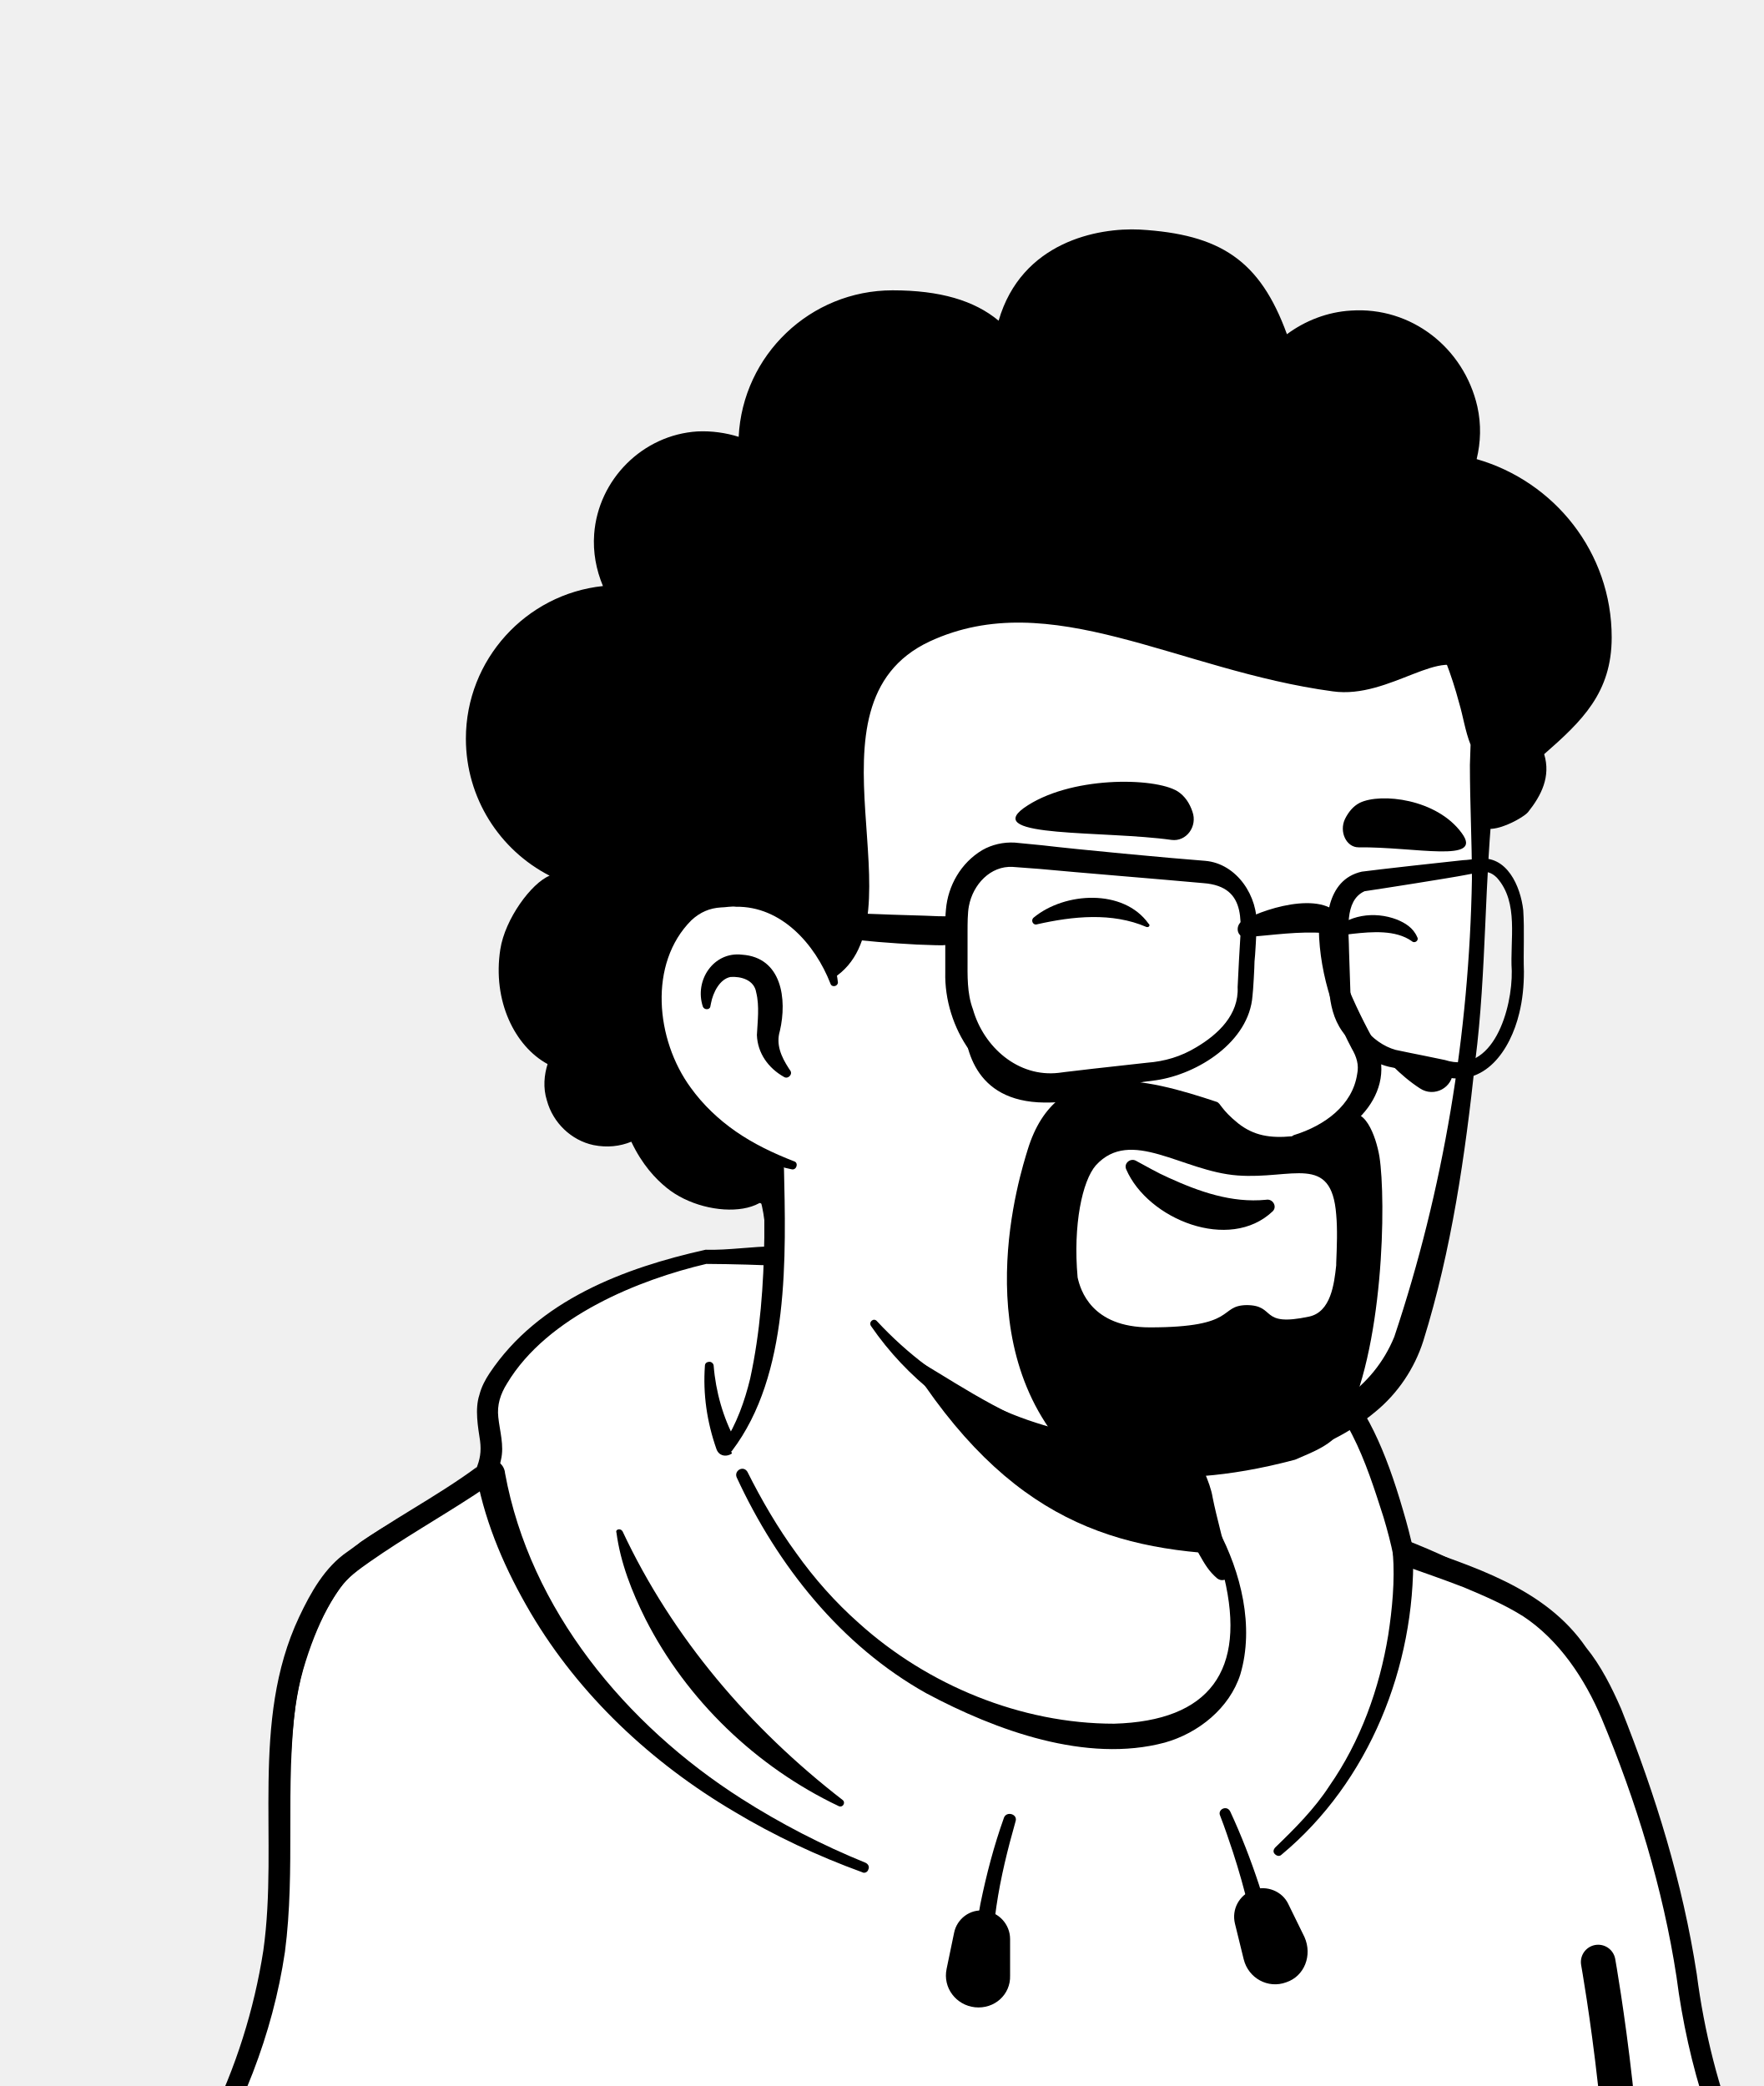
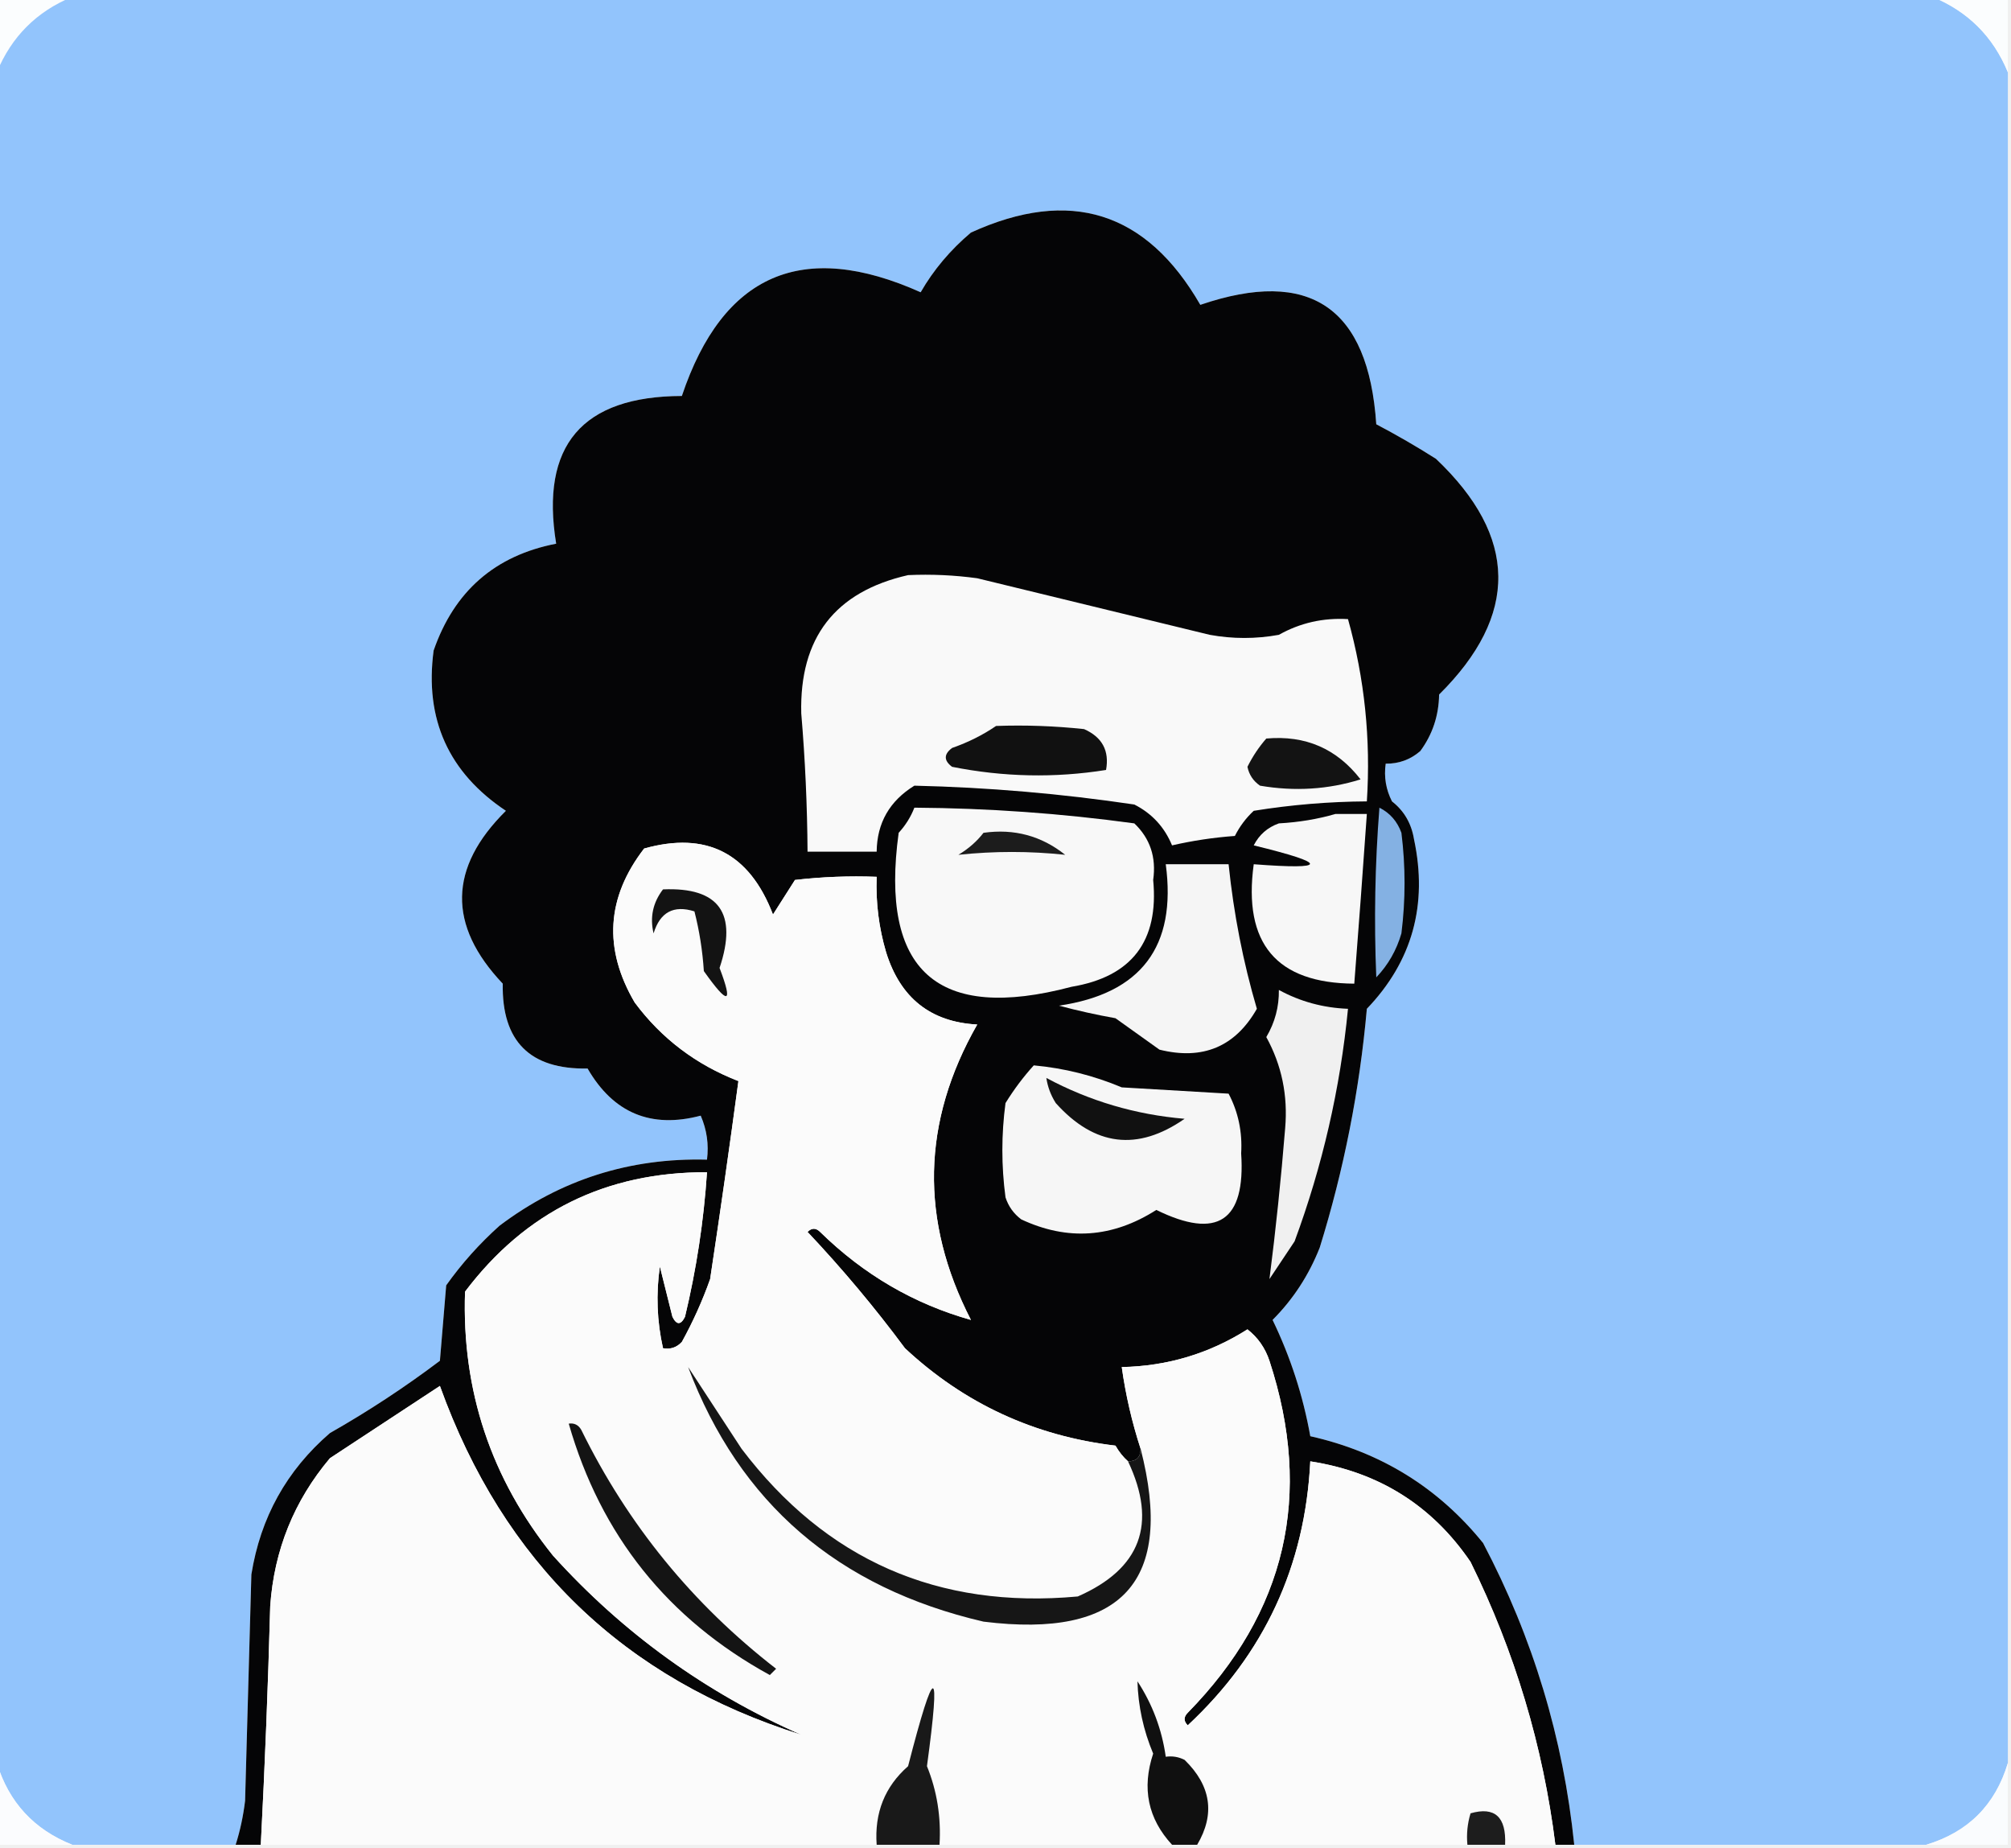
- <svg xmlns="http://www.w3.org/2000/svg">
-   <svg width="306" height="306" fill="none" style="z-index: 2; position: absolute; pointer-events: none;">
-     <path fill="#fff" d="M236.1 278.4c-.7.5-1.5 1-2.2 1.5-.8.5-1.5 1-2.3 1.4-.7.4-1.3.8-2 1.2-.1.1-.2.1-.3.2-2.3 1.4-4.7 2.7-7.1 3.9-.7.4-1.5.8-2.2 1.1 0 0-.1.1-.2.1l-2.4 1.2c-1.6.8-3.3 1.5-4.9 2.2-.8.4-1.7.7-2.5 1-.8.3-1.7.7-2.5 1-.8.3-1.7.7-2.5 1h-.1c-.8.3-1.7.6-2.5.9-1.8.6-3.7 1.2-5.5 1.8-.6.2-1.3.4-1.9.6-1.9.6-3.8 1.1-5.7 1.5-.7.2-1.4.3-2.2.5-1.8.4-3.7.8-5.5 1.2-.4.1-.7.1-1.1.2-.6.1-1.3.2-1.9.3-.9.1-1.7.3-2.6.4-.4.1-.8.1-1.2.2-.5.1-1.1.2-1.7.2-1.6.2-3.3.4-4.9.6-.5.1-1.1.1-1.6.2h-.1c-.7.1-1.4.1-2.1.2-.7.1-1.4.1-2.1.1-.4 0-.9.1-1.3.1-.8 0-1.5.1-2.2.1-1 0-1.9.1-2.9.1h-5c-42.2-.6-80.1-18.5-107.2-46.9 0 0 0-.1-.1-.1-3-2.7-.4-17.1 11.7-26.2 15.2-11.5 51.6-18.7 51.6-18.7s14.1-2.3 66.4 8.6c30.6 6.4 53.9 15.7 66.9 40.9 2.7 5.2 5.4 13.2-4.1 17.4Z" />
-     <path fill="#000" d="M173.6 219c19.2 3.9 39.7 8.1 55.5 20.8 5.3 4.3 8.8 10.6 11.7 16.7 1.4 3 2.8 6.1 3.9 9.4.6 2.2 1.5 4.7 1 7.3-.1.7-.7 1.6-1.2 2.1-2.3 2.3-4.8 3.7-7.3 5.5-14.7 10.2-31.6 17.4-49.1 21.2-39 8.5-81.2 1.9-115.5-18.6-11.4-6.9-21.9-15.3-30.9-25.2-1-1.2-1-3.2-1-4.5.1-3 .9-5.9 1.9-8.6 2.4-6.2 5.5-12.4 10.8-16.7 3.8-2.6 7.9-4.8 12.1-6.6 13.2-5.6 27.1-9.5 41.4-11.1 1.2-.1 1.4 1.6.2 1.8-13.7 2.8-27.3 7-40 12.7-4.6 2.3-9.5 4.3-13.2 7.9-3.5 3.8-6 8.5-8 13.3-1.3 2.9-2.2 7.5-1.8 9.8 6.3 7.5 13.7 14.1 21.7 19.8 43.8 30.6 110.3 32.6 156.9 7.1 4.2-2.3 8.3-4.9 12.2-7.6 1.9-1.3 3.9-2.4 5.4-3.9.1-.1 0 0 0 .1s-.1.2-.1.2c.1-1.2-.3-2.8-.8-4.4-1.8-5.8-4.7-11.9-7.8-17.2-4.9-7.9-13.2-12.9-21.6-16.9-5.8-2.7-11.9-4.8-18.1-6.8-6.2-2-12.5-3.7-18.8-5.2-1.6-.4-1.1-2.7.5-2.4Z" />
-   </svg>
-   <svg width="306" height="343" fill="none" style="z-index: 3; position: absolute; pointer-events: none;">
-     <path fill="#fff" d="M249.8 292.6c-1.9-14.8-10.3-39.7-15.4-46.4-5.6-7.3-7.9-9.6-26.6-15.9-1-5-4.7-17.6-9.1-22.9-6.7-10.1-25-12.4-30.5-11.2 0 0-29.6-10.4-63.7-10.4-10.8 2.4-23.3 7.3-30.1 17.6-4.6 6.8.6 9-1.7 15.2-.6 1.6-14.6 9.6-20.3 14.4-2.6 2.1-5.5 7.4-7.5 14.3-4 14.1.3 33.6-4.7 50.6-9.6 32.8-29.1 42.6-29.1 42.6h258.4c-.2-.1-15.6-16.7-19.7-47.9Z" />
-     <path fill="#000" d="M248.3 292.8c-2-13.1-6-26.1-11.1-38.3-2.5-5.9-6.3-11.6-11.6-15.1-2.7-1.7-5.7-3-8.8-4.3-3.1-1.2-6.3-2.3-9.4-3.4-.5-.2-.9-.6-1-1.1-.4-2-.9-3.9-1.5-5.9-2.6-8.1-5.4-17.1-13-21.8-5.8-3.5-12.7-5.2-19.4-5.5-1.3 0-2.7 0-3.9.2h-.4c-.1 0-.3 0-.4-.1-4.8-2.3-10.1-3.7-15.3-5.1-15.6-3.6-31.9-5.1-47.9-5.2-9.8 2.3-23.5 7.7-29.5 17.7-1 1.6-1.5 3.2-1.3 5 .2 2 .9 4.2.4 6.3-.2.9-.4 1.9-.8 2.7-.8 1.1-2.1 1.8-3.1 2.5-5.2 3.4-10.5 6.4-15.5 9.9-1.7 1.2-3.3 2.3-4.5 4-3.5 5-5.6 11-6.5 17-1.6 12.2 0 24.6-1.6 36.8-1.8 12.2-6.5 24-13.1 34.4-4.6 7-10.2 13.5-17.3 18l-.7-2.8h258.4l-1.1 2.5c-3-3.4-5.4-7.1-7.6-11-6.8-11.4-10.8-24.3-12.5-37.4Zm3-.4c1.1 8.5 3.2 16.9 6.4 24.9 3.2 7.9 7.2 15.6 12.8 22.1.8.9.1 2.6-1.1 2.5H11c-.8 0-1.5-.7-1.5-1.5 0-.6.3-1.1.8-1.3 1.6-.9 3.2-2.2 4.7-3.5 13.1-11.8 21.3-29.3 24-46.7 2.3-16.3-2-33.9 5.3-49.4 1.7-3.6 3.8-7.4 7.2-9.7 6.2-4.6 13-8 19.1-12.5.1 0 .1-.1.1-.1-.1.1-.2.3-.2.4.6-1.4.8-2.6.6-4.2-.3-2-.8-4.7-.1-6.8.3-1.2.9-2.3 1.5-3.2 7.2-10.8 19.9-15.6 32-18.3 3.4.1 6.9-.5 10.3-.5 4.7 0 9.5.7 14.2 1.3 13.5 2.1 26.5 5.7 39.8 8.6l-.9-.1c3.1-.6 6-.3 9 .1 19.2 2.9 25.7 11.3 30.9 29.2.6 2 1.1 4 1.6 6.1l-1-1.2c9.6 3.4 20.4 6.5 26.5 15.4 2.2 2.7 3.8 5.9 5.2 9.1 5.1 12.8 9.1 25.7 11.2 39.3Z" />
-     <path fill="#000" d="M92.2 226.8c7.4 15.8 18.9 29.2 32.6 39.8.5.4 0 1.2-.6.9-12.2-5.8-22.5-15.7-28.6-27.7-2-4-3.7-8.3-4.3-12.8-.2-.5.6-.7.9-.2ZM209.3 230.1c.3 16.7-6.5 33.8-19.5 44.6-.3.3-.7.2-1-.1-.3-.3-.2-.7.1-1 2.9-2.8 5.8-5.7 8-9.1 4.6-6.6 7.4-14.4 8.7-22.3.6-3.9 1-8.1.7-12-.1-1.9 2.9-2.1 3-.1ZM150.4 269.8c-2.3 8.1-4.2 16.9-3.1 25.3.3 1.9-2.6 2.4-3 .4-.5-4.6.1-9.1.9-13.5.9-4.4 2-8.6 3.5-12.8.4-1 2.1-.5 1.7.6ZM182.2 268.3c3.3 7.1 5.6 14.5 7.4 22 .2.8-.3 1.6-1.1 1.8-.8.2-1.6-.3-1.8-1.1-1-5.6-2.3-11.2-4.1-16.7-.6-1.8-1.2-3.6-1.9-5.4-.4-.9 1-1.6 1.5-.6Z" />
-     <path fill="#000" d="M74.8 218.2c3.7 20.2 17.9 37.3 35 48.2 5.8 3.7 12 6.9 18.4 9.5.4.2.6.6.4 1-.1.4-.6.6-.9.4-6.6-2.4-13-5.4-19-9-12.2-7.2-22.9-17.2-30.1-29.4-3.7-6.3-6.6-12.9-8-20.1-.2-1.2.6-2.3 1.8-2.5 1.1-.3 2.3.6 2.4 1.9ZM144.4 297.3c-2.8-.3-4.8-2.9-4.2-5.7l1.1-5.3c.4-2.1 2.4-3.6 4.5-3.3 2.1.2 3.8 2 3.8 4.2v5.4c.1 2.8-2.3 5-5.2 4.7ZM190.5 293.6c-2.7 1-5.6-.6-6.3-3.4l-1.3-5.3c-.5-2.1.6-4.2 2.7-5 2-.7 4.3.2 5.2 2.1l2.4 4.9c1.2 2.7 0 5.8-2.7 6.7Z" />
-     <path stroke="#000" stroke-linecap="round" stroke-linejoin="round" stroke-miterlimit="10" stroke-width="5.126" d="M60.2 340.4s-.9-22.3-3.9-28.3M236.7 290.6s5.6 31.4 3.4 49.8M220.6 320.8s-14.8 2.2-27.8 1.6" />
-     <path fill="#000" d="M106.1 214.6c-1.4-4-2-8.1-1.7-12.3 0-.4.3-.6.7-.6.3 0 .6.3.6.6.3 3.8 1.4 7.7 3.2 11 .9 2-2.1 3.3-2.8 1.3ZM173.7 219.9c-2.8-6.3-9.7-9.5-15.8-11.7-3.8-1.2-8-2.1-12-2.7-9.7-1.5-23.4-3.8-33.1-4.8-.1 0-.1-.2 0-.2 2.8-.3 5.6-.3 8.4-.3 8.4.2 16.8 1.1 25.1 2.4 8.3 1.3 17.2 3.8 23.5 9.8 2 2.1 3.8 4.5 4.3 7.4.1.3-.3.4-.4.1Z" />
-   </svg>
-   <svg width="306" height="306" fill="none" style="z-index: 4; position: absolute; pointer-events: none;">
-     <path fill="#fff" d="M182.999 245.6c-2.1 10.3-15.7 16.5-38.6 7.2-23.8-9.6-34.1-32.5-36.7-39.3 14.1-26.4 4.3-44.7 4.3-44.7 32.5-2.8 60.9 35.2 60.9 35.2l4.4 18.8c.4 1.6 1.2 3 2.4 4 2.1 3.7 4.6 12.2 3.3 18.8Z" />
-     <path fill="#000" d="M107.2 213.8c1.9-2.9 3.1-6.3 3.9-9.6 1.5-6.9 2-13.9 2.1-20.9v-2.6c-.3-2.6-1.2-5.3-2.2-7.7-1.3-3.2 3.4-5.2 4.9-2 .2.4.2 1.1.2 1.5.3 13.6.9 31.1-7.7 42.4-.6.6-1.8-.3-1.2-1.1ZM173.999 203.8c1.5.9 2 2.1 2.2 3.3.6 2.4.4 5 1 7.5.5 2.4 2 4.7 2.4 7.2.5 2.6 2 8.1 2.6 10.8.2.6-.2 1.3-.9 1.4-.4.1-.7 0-1-.2-1.3-1.1-1.9-2.2-2.7-3.6-1.3-2.4-2.2-4.6-3-7.3-.7-2.4-.4-5-1-7.5-.5-2.4-1.9-4.7-2.4-7.2-.3-1.2-.4-2.5.5-4 .6-.6 1.6-.8 2.3-.4Z" />
-     <path fill="#000" d="M181.2 230.2c-19.1-1-34.7-7-49.9-34.1 12.8 11.3 27.9 15.6 43.8 17.6l2.1 9.2c.4 1.6 2.8 6.3 4 7.3Z" />
-     <path fill="#000" d="M180.4 226.5c3.4 6.4 5.4 14.4 3.3 21.5-1.6 5-6.2 8.7-11.2 10.1-11.6 3.1-25-1.8-35.3-7.3-12.7-7.1-22.1-19-28.1-32-.4-1 1-1.8 1.6-.8 2.1 4.2 4.5 8.3 7.2 12 2.7 3.8 5.8 7.3 9.3 10.4 10.2 9.2 24 14.9 37.8 14.9 14.2-.4 19.6-7.9 16.3-21.7-.5-2.2-1.3-4.5-2.4-6.4-.6-.8.9-1.7 1.5-.7Z" />
-     <path fill="#fff" d="M219.1 106.4c1.8 8.4.4 14-.4 37.2-.8 22.8-7.4 55-15.5 63.1-6.2 6.1-26.1 10.9-43.8 6.4-9-2.3-16.6-7.5-22.8-11.2-7.8-4.7-14.6-19.2-20.2-28.5-4.4-7.3-4 1.5-9.7-4.8-7.9-8.6-17.4-25.9-12.7-56.5 7.6-49.6 46.9-55.4 76-49.9 29.3 5.5 44.3 22.1 49.1 44.2Z" />
-     <path fill="#000" d="M111.7 177.4c-2.3-3.8-5.3-7.2-8-10.8-4-5.5-7-11.8-9-18.3-8.7-27.8-3.4-64.2 22.9-80.6 23.9-15.2 70.3-9.7 89.7 11.1 7.3 7.5 12 17.3 14 27.5.1.6.4 1.7.5 2.3.1.5.4 1.1.3 1.7-.2 2.2-.6 4.4-.8 6.6-1.5 13.3-1.1 26.9-2.8 40.2-1.5 14-3.5 28-7.7 41.5-1.3 4.1-3.8 7.8-7.1 10.5-7.4 6.2-17.1 8.3-26.4 8.7-18.6.9-37.5-5.7-48.3-21.4-.4-.6.4-1.3.9-.7 9 9.7 21.2 15.9 34.2 17.3 14.4 1.7 36.1.4 42.4-15 7.3-21.8 11.1-44.9 11.5-67.8 0-5.6-.3-11.2-.3-16.9 0-.7.1-2.3.1-3 0-.1 0 0 0 0 0 .1 0 .1 0 0-.8-2-1.1-4.2-1.7-6.2-2.2-8.3-6.2-16.2-11.9-22.5-18.9-21.2-61-26.5-84.6-10.6-18.7 12.4-23.7 36.2-25 57.2-1.1 15.7 3.5 31.1 15.4 41.9l4.7 4.9c2 2.2-1.4 4.8-3 2.4Z" />
-     <path fill="#fff" d="M123.5 145.6s-3.1-15-17.7-13.2c-12.6 1.6-17 31.8 11.6 40.2" />
-     <path fill="#000" d="M116.1 159.5c-2.3-1.3-3.9-3.5-4-6.2.1-2 .4-4.3-.1-6.3-.3-1.9-2.3-2.4-3.8-2.3-1.6.3-2.6 2.3-2.9 3.9 0 .1-.1.4-.1.5-.1.5-.9.5-1.1 0-1.3-3.9 1.6-8.2 5.8-7.7 5.9.4 6.7 6.6 5.6 11.3-.6 2 .2 3.8 1.3 5.5l.2.3c.5.6-.3 1.4-.9 1ZM196.101 135c1.5 7.1 4.3 13.7 7.8 19.9 3.1 7.6-4.9 14.8-12 14.5-.8 0-.9-1.1-.2-1.3 4.5-1.4 8.6-4.4 9.3-9 .3-1.4-.1-2.6-.8-3.8-3.3-6.2-5.3-13.3-4.8-20.3 0-.5.7-.5.7 0Z" />
-     <path fill="#000" d="M123 145.7c-2.3-5.9-7.3-11.5-14-11.4-.6-.1-1.6.1-2.2.1-1.7.1-3.1.7-4.4 1.9-6.4 6.4-5.3 17.7-.1 24.8 1.8 2.5 4.1 4.7 6.7 6.5 2.6 1.8 5.5 3.2 8.6 4.4.7.2.4 1.3-.3 1.2-6.7-1.4-13.1-4.7-17.5-10.2-6.8-8.2-8.2-21.9-.1-29.9 1.8-1.6 4.3-2.8 6.8-2.8.8 0 2-.2 2.8 0 4.2.2 8.2 2.3 10.8 5.6 2.3 2.8 3.6 6.2 4 9.6 0 .6-.9.8-1.1.2Z" />
-   </svg>
-   <svg width="306" height="306" fill="none" style="z-index: 5; position: absolute; pointer-events: none;">
-     <path fill="#000" d="M238.7 94.4c0-12.6-8.5-23.1-20-26.4.6-2.5.7-5.1.1-7.8-2-8.7-9.8-14.8-18.7-14.2-3.5.2-6.8 1.5-9.5 3.5-4-11-9.9-14.8-21.8-15.5-6.2-.3-17.5 1.8-20.9 13.5-3.6-3-8.7-4.5-15.7-4.5-12.2 0-22.2 9.6-22.8 21.7-1.9-.6-4-.9-6.1-.8-8.1.5-14.7 7.1-15.3 15.2-.2 2.7.3 5.3 1.3 7.7C77.9 88 69 97.7 69 109.4c0 8.8 5 16.5 12.4 20.3-2.7 1.1-6.6 6.4-7.3 10.9-1.2 7.7 2.2 14.4 7 17-.5 1.6-.7 3.5-.1 5.4.9 3.3 3.6 5.9 6.9 6.6 2 .4 3.9.2 5.6-.5 1.6 3.4 3.6 5.5 5.2 6.8 6.2 5.1 18.9 4.6 15.5-4.3v-.2c-25-9.6-20.5-37.5-8.3-39.1 12.8-1.6 16.8 9.8 17.5 12.6 13.7-8.8-5.8-40.5 14.3-49.9 17.9-8.3 36.7 4.3 59.7 7.4 8.5 1.2 16.5-7.2 20.1-2.5.7 2.1 1.3 4.2 1.8 6.4.9 3.9.2 7.6-.7 12.9-1.2 6.7 6.9 2.1 7.7 1.1 2-2.5 3.4-5.3 2.4-8.6 5.6-4.9 10-9.1 10-17.3Z" />
-   </svg>
-   <svg width="306" height="306" fill="none" style="z-index: 6; position: absolute; pointer-events: none;">
-     <path fill="#000" d="M173.5 124.4c2.2.3 3.9-2 3.1-4.2-.4-1.2-1.1-2.3-2.2-3-3.4-2.1-16.1-2.3-22.8 2.5-6 4.4 11.9 3.3 21.9 4.7ZM201.2 125.5c-1.8 0-2.9-2.3-2-4.2.5-1 1.2-1.9 2.2-2.4 3.1-1.5 11.4-.6 15.1 4.5 3.3 4.5-7 2-15.3 2.1ZM169.8 137.3c-5.1-2.2-10.9-1.6-16.2-.4-.6.2-1-.6-.5-1 4.6-3.8 13.3-4.3 17 .9.3.2.1.6-.3.5ZM209.1 139.4c-2.4-1.7-5.9-1.4-8.7-1.1-1 .1-2 .3-3.1.6-.3.1-.6-.4-.4-.6l.2-.2c2.5-2.6 6.4-3.2 9.8-1.9 1.2.5 2.4 1.2 3 2.6.3.5-.4 1-.8.6Z" />
-   </svg>
-   <svg width="306" height="306" fill="none" style="z-index: 7; position: absolute; pointer-events: none;">
-     <path fill="#000" d="M188.5 179.4c-6.4 6.1-18.5 1.2-21.7-6.2-.4-.9.6-1.7 1.4-1.3 1.7.9 3.2 1.8 4.8 2.5 4.6 2.1 9.4 3.8 14.5 3.3 1-.2 1.7 1 1 1.7Z" />
-   </svg>
-   <svg width="306" height="306" fill="none" style="z-index: 8; position: absolute; pointer-events: none;">
-     <path fill="#000" d="M204.3 171.3c-.5-3-2.3-8-5.1-5.8-1.1.9-6.8 2.7-7.9 2.8-3.2.3-5.6-.1-7.9-1.9-2.6-2.1-2.6-3-3.2-3.2-10.5-3.5-23.7-7-28 7.1-1 3.3-9.6 29.8 7.3 46.1 1.7.4 11.7 5.3 32.3-.2 2.5-1.1 5.7-2.2 7.1-4.8 6.1-11.3 6.4-33.7 5.4-40.1Zm-34 25.3c-8.7 0-10.3-5.6-10.7-7.4-.7-7.8.7-14.3 2.7-16.6 5.2-5.7 12.8.9 21 1.5 8.1.6 13.9-3.3 14.6 5.8.2 2.2.1 4.7 0 7.2v.3c-.3 2.8-.8 6.9-4 7.6-7.5 1.6-4.8-1.7-9.3-1.7-4.2.1-1.2 3.3-14.3 3.3Z" />
-   </svg>
-   <svg width="306" height="306" fill="none" style="z-index: 9; position: absolute; pointer-events: none;">
-     <path fill="#000" d="M174.7 157.5s-9.4 5.9-20 5.8c-10.6-.1-11.9-8.4-12-12.9 0 0 1.4 6.5 7.8 8.9 6.3 2.4 24.2-1.8 24.2-1.8ZM204.899 156.4s2.3 2.8 5.4 4.8c2.1 1.4 4.9-.1 4.9-2.6 0 0-5.8.3-10.3-2.2Z" />
-     <path fill="#000" d="M178.2 130.8c-5.4-.5-19-1.6-24.2-2.1l-4-.3c-3.3-.2-5.9 2.6-6.5 5.8-.2 1-.2 2.7-.2 3.7v4.1c0 2.5-.1 5.1.8 7.5 1.6 5.6 6.7 10.1 12.7 9.4.6-.1 4.3-.5 5-.6l8.1-.9c2.6-.2 5-.9 7.3-2.3 3.2-1.9 6.3-4.8 6.1-8.9l.2-4c.2-5 1.6-10.9-5.3-11.4Zm.3-3.3c4.7.4 7.9 5.3 7.6 9.8 0 .6-.2 4.4-.3 5.1 0 .8-.2 4.4-.3 5.1-.5 6.8-8.1 11.6-14.3 12.5-3.2.4-9.9 1.3-13.1 1.7-.8.1-1.9.2-2.7.3-.4 0-1.3-.1-1.7-.1-8.5-1.1-13.9-9.8-13.7-17.9v-6.1c0-.7 0-2.5.1-3.2.3-3.5 2.2-6.9 5.4-8.8 1.4-.8 3.1-1.2 4.8-1.1l4.1.4c5 .6 18.8 1.9 24.1 2.3ZM201.7 129.1c2.2-.3 13-1.5 15-1.7.5 0 1.8-.2 2.2-.2 4.3-.6 6.3 4.1 6.7 7.6.2 3.1 0 6.1.1 9.1 0 2.1-.2 4.2-.7 6.2-1.3 5.4-5.1 11.1-11.4 9.3-1.5-.3-4.5-.7-5.9-1l-1.5-.3c-2.9-.5-5.3-2.5-6.9-4.7-3-3.5-2.4-8.2-2.7-12.4-.4-4.2-.3-10.7 5.1-11.9Zm.4 2.9c-3.1 1.4-2.3 6.1-2.3 8.9l.2 6c.1 3.8 3.1 7.6 6.7 8.6.9.2 3.4.7 4.4.9l2.9.6c7.2 2.3 10-7.7 9.9-13.2-.3-4.6 1.1-10.1-2.2-13.8-.8-.8-1.6-1-2.5-.8-.5.1-1.8.3-2.2.4-2 .4-12.8 2.1-14.9 2.4Z" />
-     <path fill="#000" d="M141.6 138.4c-.8 1.8-1.5 1.6-2.9 1.6l-2.9-.1c-3.7-.2-7.8-.5-11.5-1-2-.3-4.1-.6-6.1-1.1-.8-.2-1.3-1-1.1-1.8.2-.7.8-1.2 1.5-1.1l5.8.3 5.8.2c1.9.1 6.8.2 8.7.3 1 0 1.9.1 2.9-.2.4-.1.8.1.9.5.1.2 0 .3 0 .5l-1.1 1.9ZM184.2 136.3c3.6-2 13.1-4.8 14.9.6.8 1.4-1.3 2.7-2.2 1.3 0 .2-.5 0-.7 0-3.8-.3-7.7.3-11.5.6-1.6.2-1.9-1.9-.5-2.5Z" />
-   </svg>
+ <svg xmlns="http://www.w3.org/2000/svg" version="1.1" width="320px" height="294px" style="shape-rendering:geometricPrecision; text-rendering:geometricPrecision; image-rendering:optimizeQuality; fill-rule:evenodd; clip-rule:evenodd">
+   <g>
+     <path style="opacity:1" fill="#fbfdfe" d="M -0.5,-0.5 C 3.5,-0.5 7.5,-0.5 11.5,-0.5C 5.833,1.833 1.833,5.833 -0.5,11.5C -0.5,7.5 -0.5,3.5 -0.5,-0.5 Z" />
+   </g>
+   <g>
+     <path style="opacity:1" fill="#92c4fc" d="M 11.5,-0.5 C 110.167,-0.5 208.833,-0.5 307.5,-0.5C 313.167,1.833 317.167,5.833 319.5,11.5C 319.5,101.167 319.5,190.833 319.5,280.5C 317.5,287.167 313.167,291.5 306.5,293.5C 287.833,293.5 269.167,293.5 250.5,293.5C 248.767,276.568 243.933,260.568 236,245.5C 228.868,236.677 219.701,231.011 208.5,228.5C 207.35,222.068 205.35,215.902 202.5,210C 205.771,206.717 208.271,202.884 210,198.5C 213.844,186.114 216.344,173.448 217.5,160.5C 224.733,152.951 227.233,143.951 225,133.5C 224.588,131.003 223.422,129.003 221.5,127.5C 220.534,125.604 220.201,123.604 220.5,121.5C 222.582,121.528 224.416,120.861 226,119.5C 227.946,116.861 228.946,113.861 229,110.5C 241.725,97.882 241.558,85.382 228.5,73C 225.415,71.04 222.248,69.207 219,67.5C 217.751,48.891 208.417,42.558 191,48.5C 182.433,33.644 170.266,29.811 154.5,37C 151.213,39.775 148.546,42.942 146.5,46.5C 127.691,38.075 115.024,43.575 108.5,63C 92.618,63.046 85.951,70.879 88.5,86.5C 78.776,88.386 72.276,94.053 69,103.5C 67.545,114.421 71.379,122.921 80.5,129C 71.363,138.043 71.197,147.21 80,156.5C 79.833,165.667 84.333,170.167 93.5,170C 97.599,177.088 103.599,179.588 111.5,177.5C 112.474,179.743 112.808,182.076 112.5,184.5C 100.206,184.184 89.206,187.684 79.5,195C 76.296,197.869 73.463,201.035 71,204.5C 70.667,208.5 70.333,212.5 70,216.5C 64.423,220.706 58.59,224.54 52.5,228C 45.609,233.945 41.443,241.445 40,250.5C 39.667,262.5 39.333,274.5 39,286.5C 38.71,288.92 38.21,291.254 37.5,293.5C 28.833,293.5 20.167,293.5 11.5,293.5C 5.407,291.075 1.407,286.741 -0.5,280.5C -0.5,190.833 -0.5,101.167 -0.5,11.5C 1.833,5.833 5.833,1.833 11.5,-0.5 Z" />
+   </g>
+   <g>
+     <path style="opacity:1" fill="#fbfdfe" d="M 307.5,-0.5 C 311.5,-0.5 315.5,-0.5 319.5,-0.5C 319.5,3.5 319.5,7.5 319.5,11.5C 317.167,5.833 313.167,1.833 307.5,-0.5 Z" />
+   </g>
+   <g>
+     <path style="opacity:1" fill="#050506" d="M 250.5,293.5 C 249.5,293.5 248.5,293.5 247.5,293.5C 245.538,277.778 241.038,262.778 234,248.5C 227.887,239.519 219.387,234.185 208.5,232.5C 207.673,249.152 201.173,263.152 189,274.5C 188.333,273.833 188.333,273.167 189,272.5C 204.657,256.515 208.991,237.848 202,216.5C 201.313,214.445 200.146,212.779 198.5,211.5C 192.414,215.356 185.747,217.356 178.5,217.5C 179.119,221.93 180.119,226.263 181.5,230.5C 181.5,231.833 180.833,232.5 179.5,232.5C 178.733,231.828 178.066,230.995 177.5,230C 164.594,228.462 153.428,223.295 144,214.5C 139.21,208.041 134.043,201.874 128.5,196C 129.167,195.333 129.833,195.333 130.5,196C 137.437,202.791 145.437,207.458 154.5,210C 146.335,194.145 146.669,178.479 155.5,163C 148.093,162.61 143.26,158.776 141,151.5C 139.844,147.582 139.344,143.582 139.5,139.5C 135.154,139.334 130.821,139.501 126.5,140C 125.333,141.833 124.167,143.667 123,145.5C 119.256,135.721 112.422,132.221 102.5,135C 96.488,142.792 95.988,150.958 101,159.5C 105.252,165.221 110.752,169.387 117.5,172C 116.107,182.369 114.607,192.869 113,203.5C 111.774,206.952 110.274,210.285 108.5,213.5C 107.675,214.386 106.675,214.719 105.5,214.5C 104.537,210.204 104.371,205.871 105,201.5C 105.667,204.167 106.333,206.833 107,209.5C 107.667,210.833 108.333,210.833 109,209.5C 110.816,201.934 111.983,194.268 112.5,186.5C 96.433,186.457 83.599,192.79 74,205.5C 73.467,221.235 78.134,235.235 88,247.5C 99.135,259.817 112.302,269.317 127.5,276C 99.281,267.118 80.114,248.618 70,220.5C 64.167,224.333 58.333,228.167 52.5,232C 46.796,238.774 43.629,246.607 43,255.5C 42.655,268.179 42.155,280.845 41.5,293.5C 40.167,293.5 38.833,293.5 37.5,293.5C 38.21,291.254 38.71,288.92 39,286.5C 39.333,274.5 39.667,262.5 40,250.5C 41.443,241.445 45.609,233.945 52.5,228C 58.59,224.54 64.423,220.706 70,216.5C 70.333,212.5 70.667,208.5 71,204.5C 73.463,201.035 76.296,197.869 79.5,195C 89.206,187.684 100.206,184.184 112.5,184.5C 112.808,182.076 112.474,179.743 111.5,177.5C 103.599,179.588 97.599,177.088 93.5,170C 84.333,170.167 79.833,165.667 80,156.5C 71.197,147.21 71.363,138.043 80.5,129C 71.379,122.921 67.545,114.421 69,103.5C 72.276,94.053 78.776,88.386 88.5,86.5C 85.951,70.879 92.618,63.046 108.5,63C 115.024,43.575 127.691,38.075 146.5,46.5C 148.546,42.942 151.213,39.775 154.5,37C 170.266,29.811 182.433,33.644 191,48.5C 208.417,42.558 217.751,48.891 219,67.5C 222.248,69.207 225.415,71.04 228.5,73C 241.558,85.382 241.725,97.882 229,110.5C 228.946,113.861 227.946,116.861 226,119.5C 224.416,120.861 222.582,121.528 220.5,121.5C 220.201,123.604 220.534,125.604 221.5,127.5C 223.422,129.003 224.588,131.003 225,133.5C 227.233,143.951 224.733,152.951 217.5,160.5C 216.344,173.448 213.844,186.114 210,198.5C 208.271,202.884 205.771,206.717 202.5,210C 205.35,215.902 207.35,222.068 208.5,228.5C 219.701,231.011 228.868,236.677 236,245.5C 243.933,260.568 248.767,276.568 250.5,293.5 Z" />
+   </g>
+   <g>
+     <path style="opacity:1" fill="#f9f9f9" d="M 144.5,91.5 C 148.182,91.335 151.848,91.501 155.5,92C 167.84,95.003 180.174,98.003 192.5,101C 196.167,101.667 199.833,101.667 203.5,101C 206.876,99.101 210.543,98.268 214.5,98.5C 217.14,107.943 218.14,117.61 217.5,127.5C 211.465,127.537 205.465,128.037 199.5,129C 198.257,130.154 197.257,131.488 196.5,133C 193.11,133.246 189.777,133.746 186.5,134.5C 185.296,131.585 183.296,129.419 180.5,128C 168.871,126.27 157.205,125.27 145.5,125C 141.55,127.436 139.55,130.936 139.5,135.5C 135.833,135.5 132.167,135.5 128.5,135.5C 128.452,128.156 128.118,120.823 127.5,113.5C 127.203,101.473 132.87,94.139 144.5,91.5 Z" />
+   </g>
+   <g>
+     <path style="opacity:1" fill="#111111" d="M 158.5,115.5 C 163.179,115.334 167.845,115.501 172.5,116C 175.387,117.276 176.554,119.443 176,122.5C 167.863,123.8 159.696,123.633 151.5,122C 150.167,121 150.167,120 151.5,119C 154.069,118.102 156.402,116.935 158.5,115.5 Z" />
+   </g>
+   <g>
+     <path style="opacity:1" fill="#131313" d="M 201.5,117.5 C 207.718,116.944 212.718,119.111 216.5,124C 211.345,125.61 206.012,125.943 200.5,125C 199.426,124.261 198.759,123.261 198.5,122C 199.315,120.357 200.315,118.857 201.5,117.5 Z" />
+   </g>
+   <g>
+     <path style="opacity:1" fill="#f8f8f8" d="M 145.5,128.5 C 157.223,128.575 168.89,129.409 180.5,131C 183.013,133.396 184.013,136.396 183.5,140C 184.43,149.733 180.096,155.399 170.5,157C 149.149,162.652 139.982,154.486 143,132.5C 144.095,131.307 144.928,129.973 145.5,128.5 Z" />
+   </g>
+   <g>
+     <path style="opacity:1" fill="#f7f7f7" d="M 212.5,129.5 C 214.167,129.5 215.833,129.5 217.5,129.5C 216.87,138.506 216.203,147.506 215.5,156.5C 203.108,156.425 197.775,150.091 199.5,137.5C 211.436,138.409 211.436,137.409 199.5,134.5C 200.364,132.803 201.697,131.637 203.5,131C 206.695,130.819 209.695,130.319 212.5,129.5 Z" />
+   </g>
+   <g>
+     <path style="opacity:1" fill="#84b1e3" d="M 219.5,128.5 C 221.173,129.343 222.34,130.676 223,132.5C 223.667,137.833 223.667,143.167 223,148.5C 222.222,151.184 220.889,153.517 219,155.5C 218.625,146.495 218.792,137.495 219.5,128.5 Z" />
+   </g>
+   <g>
+     <path style="opacity:1" fill="#1c1c1c" d="M 156.5,132.5 C 161.377,131.812 165.71,132.979 169.5,136C 163.848,135.397 158.181,135.397 152.5,136C 154.093,135.051 155.426,133.885 156.5,132.5 Z" />
+   </g>
+   <g>
+     <path style="opacity:1" fill="#fbfbfb" d="M 179.5,232.5 C 184.191,242.438 181.525,249.605 171.5,254C 149.26,256.037 131.426,248.203 118,230.5C 115.153,226.13 112.32,221.797 109.5,217.5C 117.651,239.116 133.317,252.616 156.5,258C 178.595,260.754 186.929,251.587 181.5,230.5C 180.119,226.263 179.119,221.93 178.5,217.5C 185.747,217.356 192.414,215.356 198.5,211.5C 200.146,212.779 201.313,214.445 202,216.5C 208.991,237.848 204.657,256.515 189,272.5C 188.333,273.167 188.333,273.833 189,274.5C 201.173,263.152 207.673,249.152 208.5,232.5C 219.387,234.185 227.887,239.519 234,248.5C 241.038,262.778 245.538,277.778 247.5,293.5C 244.833,293.5 242.167,293.5 239.5,293.5C 239.695,289.063 237.861,287.396 234,288.5C 233.506,290.134 233.34,291.801 233.5,293.5C 219.167,293.5 204.833,293.5 190.5,293.5C 193.383,288.615 192.716,284.115 188.5,280C 187.552,279.517 186.552,279.351 185.5,279.5C 184.885,275.153 183.385,271.153 181,267.5C 181.107,271.436 181.94,275.269 183.5,279C 181.665,284.51 182.665,289.343 186.5,293.5C 174.167,293.5 161.833,293.5 149.5,293.5C 149.766,289.109 149.1,284.943 147.5,281C 149.749,264.486 148.749,264.486 144.5,281C 140.8,284.25 139.134,288.417 139.5,293.5C 106.833,293.5 74.167,293.5 41.5,293.5C 42.155,280.845 42.655,268.179 43,255.5C 43.629,246.607 46.796,238.774 52.5,232C 58.333,228.167 64.167,224.333 70,220.5C 80.114,248.618 99.281,267.118 127.5,276C 112.302,269.317 99.135,259.817 88,247.5C 78.134,235.235 73.467,221.235 74,205.5C 83.599,192.79 96.433,186.457 112.5,186.5C 111.983,194.268 110.816,201.934 109,209.5C 108.333,210.833 107.667,210.833 107,209.5C 106.333,206.833 105.667,204.167 105,201.5C 104.371,205.871 104.537,210.204 105.5,214.5C 106.675,214.719 107.675,214.386 108.5,213.5C 110.274,210.285 111.774,206.952 113,203.5C 114.607,192.869 116.107,182.369 117.5,172C 110.752,169.387 105.252,165.221 101,159.5C 95.988,150.958 96.488,142.792 102.5,135C 112.422,132.221 119.256,135.721 123,145.5C 124.167,143.667 125.333,141.833 126.5,140C 130.821,139.501 135.154,139.334 139.5,139.5C 139.344,143.582 139.844,147.582 141,151.5C 143.26,158.776 148.093,162.61 155.5,163C 146.669,178.479 146.335,194.145 154.5,210C 145.437,207.458 137.437,202.791 130.5,196C 129.833,195.333 129.167,195.333 128.5,196C 134.043,201.874 139.21,208.041 144,214.5C 153.428,223.295 164.594,228.462 177.5,230C 178.066,230.995 178.733,231.828 179.5,232.5 Z" />
+   </g>
+   <g>
+     <path style="opacity:1" fill="#f5f5f5" d="M 185.5,137.5 C 188.833,137.5 192.167,137.5 195.5,137.5C 196.313,145.401 197.813,153.067 200,160.5C 196.551,166.544 191.385,168.71 184.5,167C 182.167,165.333 179.833,163.667 177.5,162C 174.471,161.461 171.471,160.794 168.5,160C 181.587,158.082 187.254,150.582 185.5,137.5 Z" />
+   </g>
+   <g>
+     <path style="opacity:1" fill="#131313" d="M 105.5,141.5 C 114.416,141.123 117.416,145.29 114.5,154C 116.708,159.804 115.874,159.971 112,154.5C 111.788,151.242 111.288,148.076 110.5,145C 107.196,143.958 105.029,145.125 104,148.5C 103.391,145.935 103.891,143.601 105.5,141.5 Z" />
+   </g>
+   <g>
+     <path style="opacity:1" fill="#f0f0f0" d="M 203.5,157.5 C 206.881,159.346 210.547,160.346 214.5,160.5C 213.261,173.194 210.428,185.528 206,197.5C 204.667,199.5 203.333,201.5 202,203.5C 203.016,195.566 203.849,187.566 204.5,179.5C 204.952,174.298 203.952,169.464 201.5,165C 202.871,162.681 203.538,160.181 203.5,157.5 Z" />
+   </g>
+   <g>
+     <path style="opacity:1" fill="#f6f6f6" d="M 164.5,169.5 C 169.327,169.941 173.993,171.107 178.5,173C 184.167,173.333 189.833,173.667 195.5,174C 197.038,176.928 197.704,180.094 197.5,183.5C 198.22,194.277 193.72,197.277 184,192.5C 177.024,196.95 169.857,197.45 162.5,194C 161.299,193.097 160.465,191.931 160,190.5C 159.333,185.5 159.333,180.5 160,175.5C 161.332,173.34 162.832,171.34 164.5,169.5 Z" />
+   </g>
+   <g>
+     <path style="opacity:1" fill="#111111" d="M 166.5,171.5 C 173.354,175.172 180.687,177.339 188.5,178C 181.008,183.21 174.175,182.376 168,175.5C 167.209,174.255 166.709,172.922 166.5,171.5 Z" />
+   </g>
+   <g>
+     <path style="opacity:1" fill="#141414" d="M 90.5,226.5 C 91.376,226.369 92.043,226.702 92.5,227.5C 99.896,242.563 110.23,255.23 123.5,265.5C 123.167,265.833 122.833,266.167 122.5,266.5C 106.268,257.603 95.601,244.27 90.5,226.5 Z" />
+   </g>
+   <g>
+     <path style="opacity:1" fill="#161616" d="M 179.5,232.5 C 180.833,232.5 181.5,231.833 181.5,230.5C 186.929,251.587 178.595,260.754 156.5,258C 133.317,252.616 117.651,239.116 109.5,217.5C 112.32,221.797 115.153,226.13 118,230.5C 131.426,248.203 149.26,256.037 171.5,254C 181.525,249.605 184.191,242.438 179.5,232.5 Z" />
+   </g>
+   <g>
+     <path style="opacity:1" fill="#191919" d="M 149.5,293.5 C 146.167,293.5 142.833,293.5 139.5,293.5C 139.134,288.417 140.8,284.25 144.5,281C 148.749,264.486 149.749,264.486 147.5,281C 149.1,284.943 149.766,289.109 149.5,293.5 Z" />
+   </g>
+   <g>
+     <path style="opacity:1" fill="#101010" d="M 190.5,293.5 C 189.167,293.5 187.833,293.5 186.5,293.5C 182.665,289.343 181.665,284.51 183.5,279C 181.94,275.269 181.107,271.436 181,267.5C 183.385,271.153 184.885,275.153 185.5,279.5C 186.552,279.351 187.552,279.517 188.5,280C 192.716,284.115 193.383,288.615 190.5,293.5 Z" />
+   </g>
+   <g>
+     <path style="opacity:1" fill="#fbfcfe" d="M -0.5,280.5 C 1.407,286.741 5.407,291.075 11.5,293.5C 7.5,293.5 3.5,293.5 -0.5,293.5C -0.5,289.167 -0.5,284.833 -0.5,280.5 Z" />
+   </g>
+   <g>
+     <path style="opacity:1" fill="#fafcfe" d="M 319.5,280.5 C 319.5,284.833 319.5,289.167 319.5,293.5C 315.167,293.5 310.833,293.5 306.5,293.5C 313.167,291.5 317.5,287.167 319.5,280.5 Z" />
+   </g>
+   <g>
+     <path style="opacity:1" fill="#1d1d1d" d="M 239.5,293.5 C 237.5,293.5 235.5,293.5 233.5,293.5C 233.34,291.801 233.506,290.134 234,288.5C 237.861,287.396 239.695,289.063 239.5,293.5 Z" />
+   </g>
</svg>
